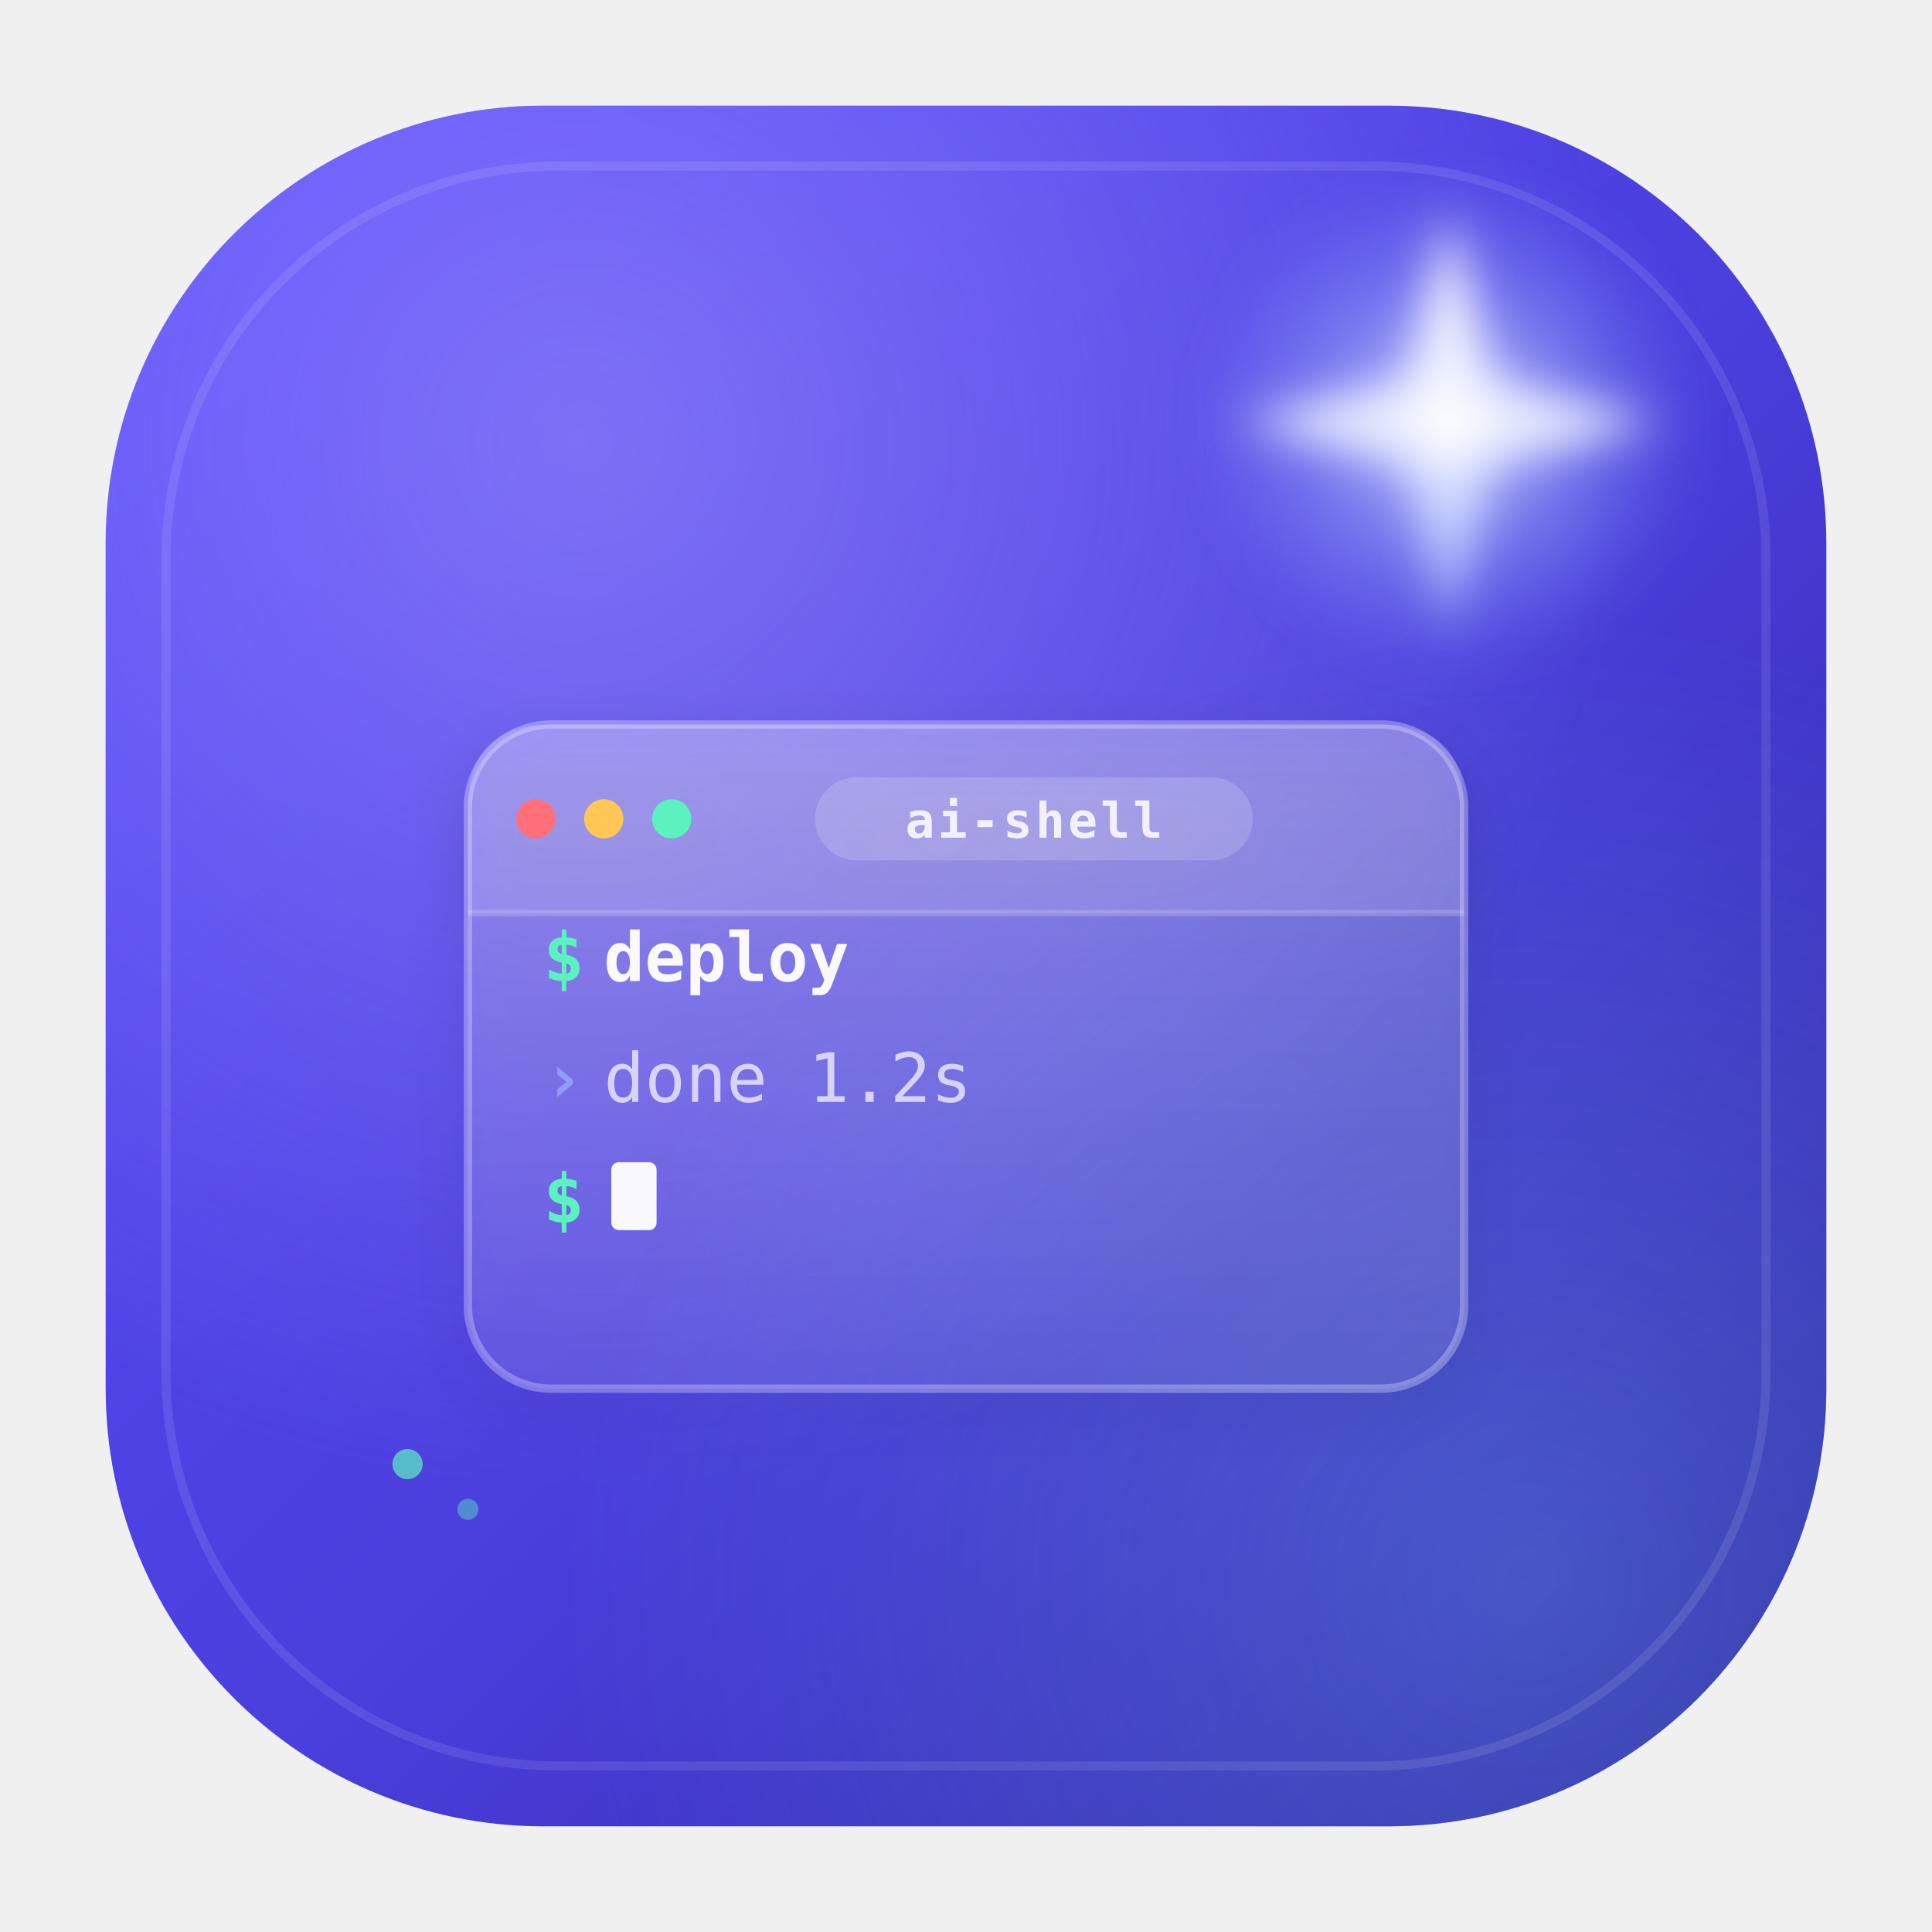
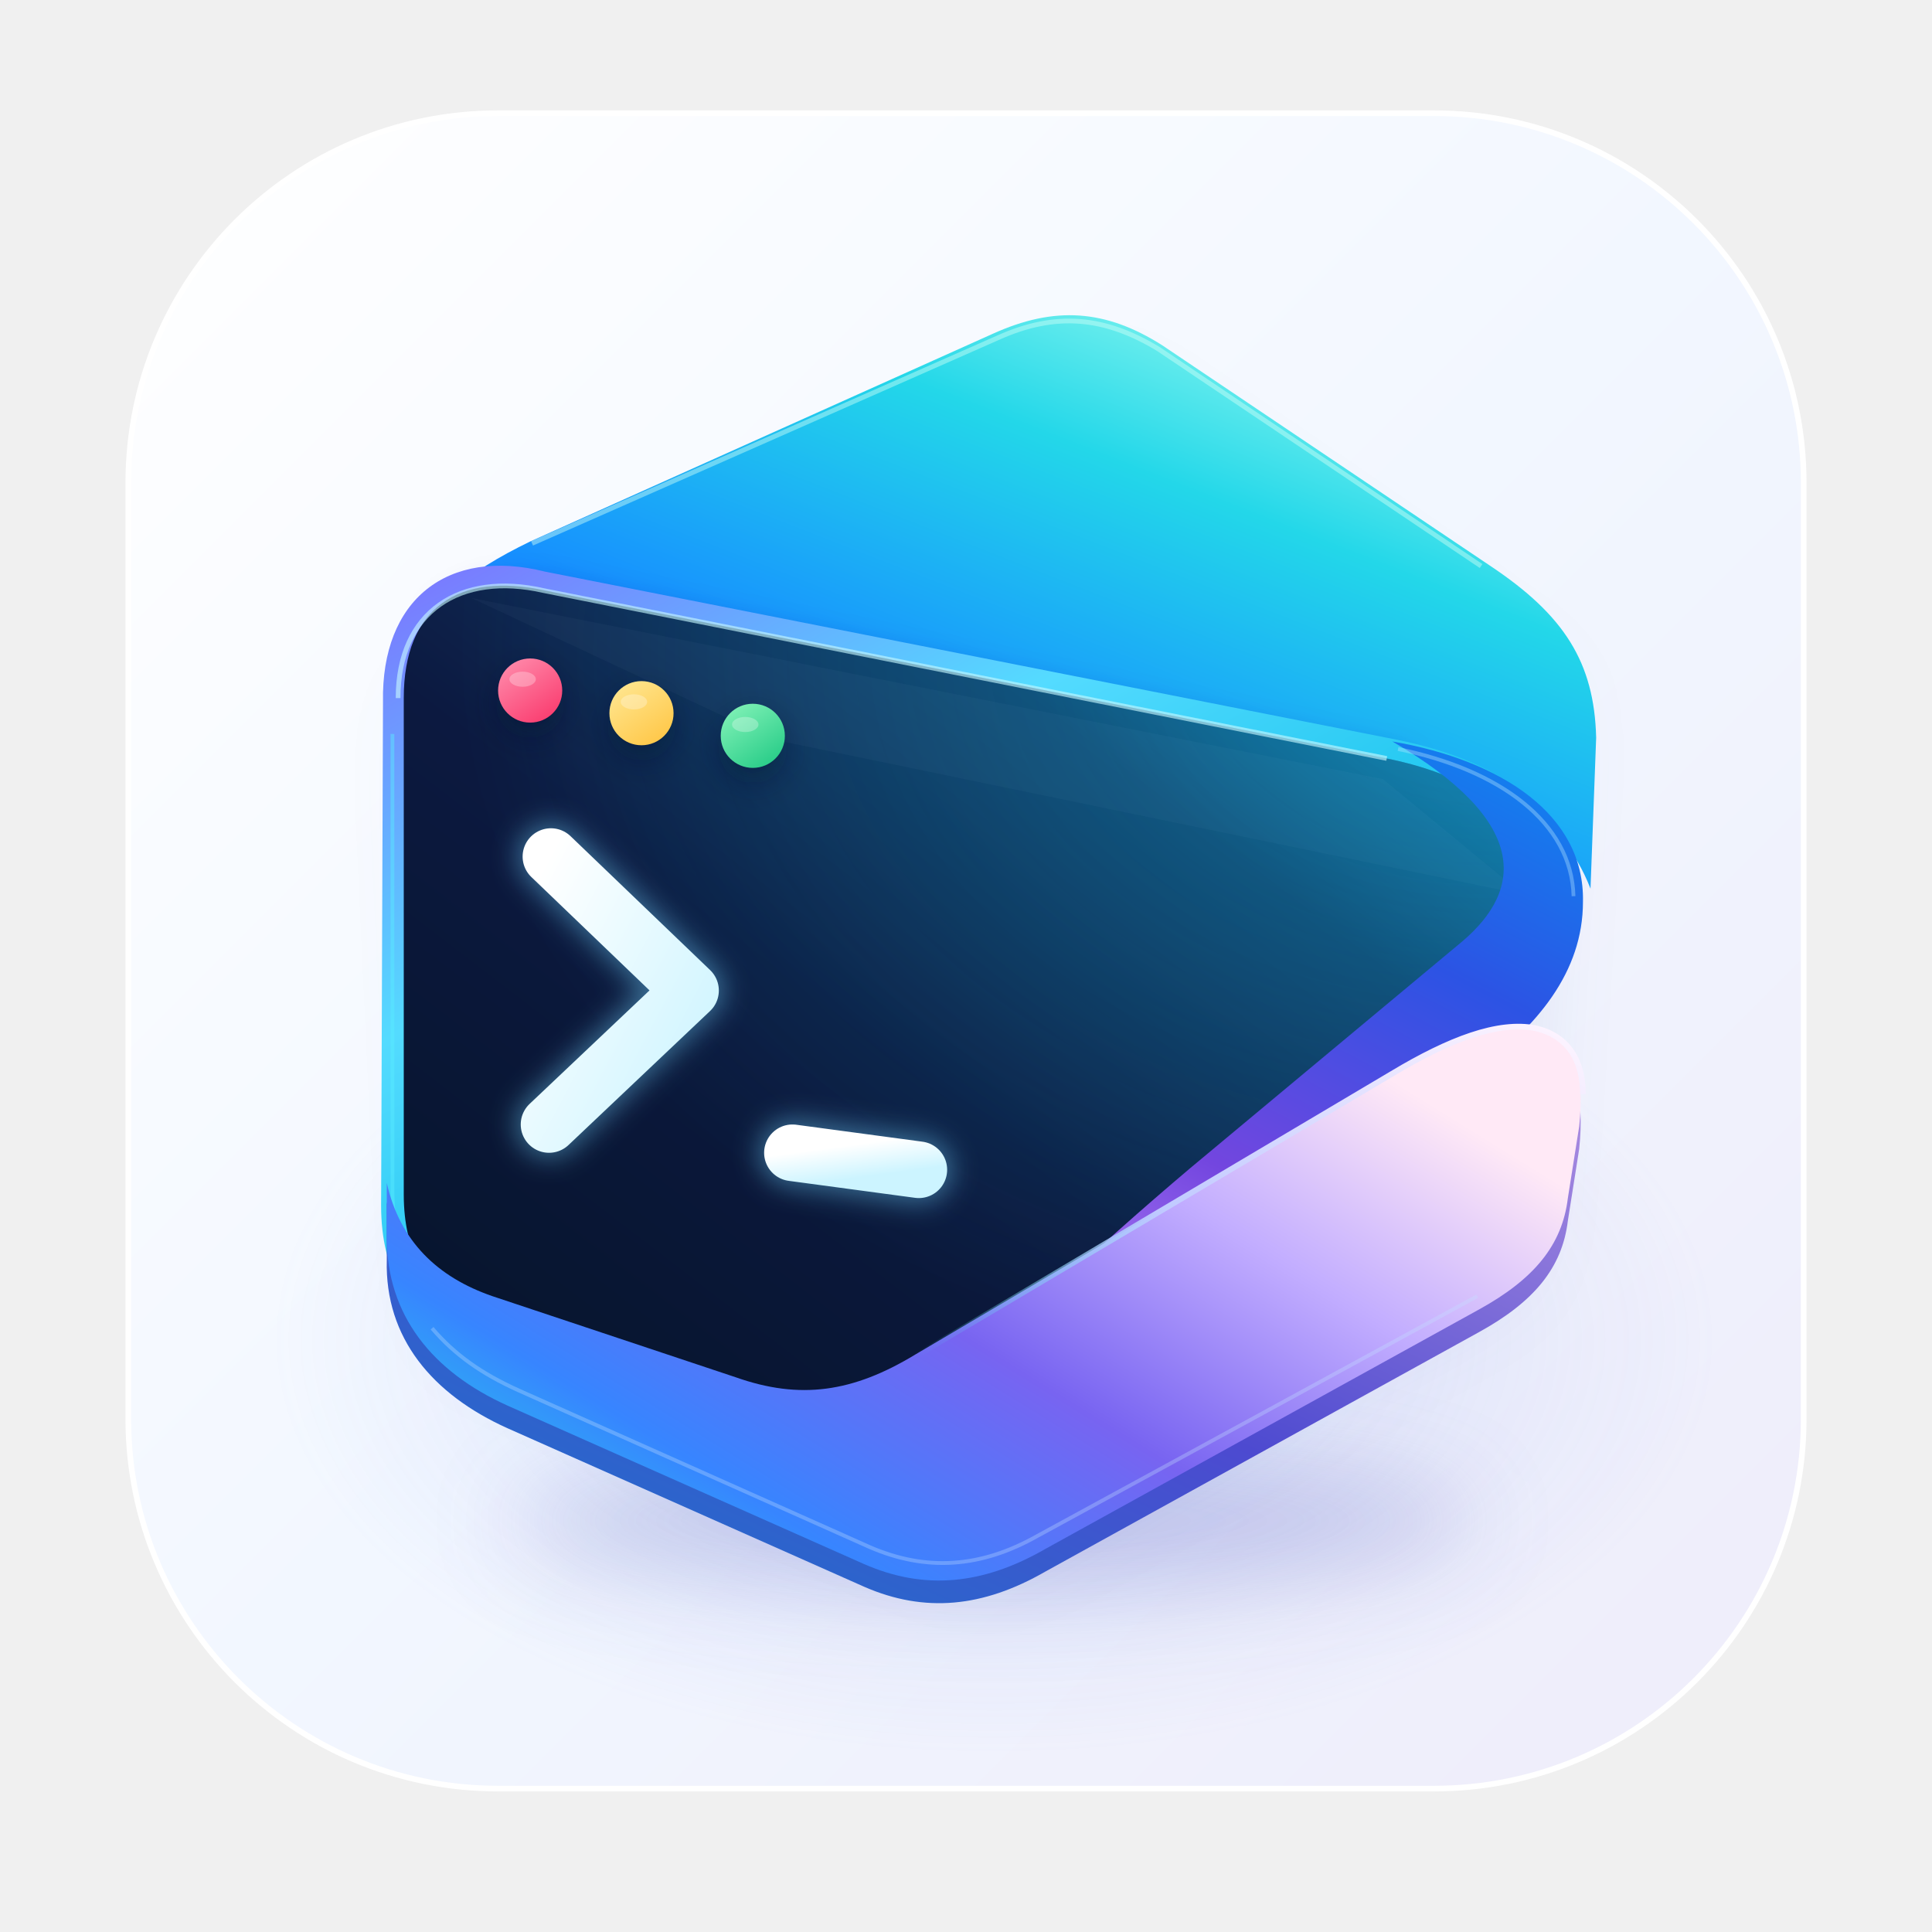
- <svg xmlns="http://www.w3.org/2000/svg" viewBox="0 0 256 256" width="256" height="256">
+ <svg xmlns="http://www.w3.org/2000/svg" width="1024" height="1024" viewBox="0 0 1024 1024">
  <defs>
-     <linearGradient id="bg" x1="0" y1="0" x2="1" y2="1">
-       <stop offset="0%" stop-color="#5a4dff" />
-       <stop offset="55%" stop-color="#4a3edb" />
-       <stop offset="100%" stop-color="#2b1f9c" />
+     <linearGradient id="tile" x1="0%" y1="0%" x2="100%" y2="100%">
+       <stop stop-color="#fff" />
+       <stop offset=".5" stop-color="#f2f7ff" />
+       <stop offset="1" stop-color="#eeecfa" />
    </linearGradient>
-     <radialGradient id="bgGlow" cx="28%" cy="20%" r="60%">
-       <stop offset="0%" stop-color="#a89bff" stop-opacity="0.5" />
-       <stop offset="100%" stop-color="#a89bff" stop-opacity="0" />
+     <radialGradient id="halo">
+       <stop stop-color="#7491ef" stop-opacity=".24" />
+       <stop offset="1" stop-color="#7491ef" stop-opacity="0" />
    </radialGradient>
-     <radialGradient id="bgGlow2" cx="82%" cy="85%" r="55%">
-       <stop offset="0%" stop-color="#7ad9ff" stop-opacity="0.25" />
-       <stop offset="100%" stop-color="#7ad9ff" stop-opacity="0" />
+     <linearGradient id="roof" x1="5%" y1="100%" x2="85%" y2="0%">
+       <stop stop-color="#504fff" />
+       <stop offset=".37" stop-color="#168fff" />
+       <stop offset=".72" stop-color="#23d7e9" />
+       <stop offset="1" stop-color="#a2fff0" />
+     </linearGradient>
+     <linearGradient id="screen" x1="5%" y1="90%" x2="95%" y2="5%">
+       <stop stop-color="#07152e" />
+       <stop offset=".4" stop-color="#0c1940" />
+       <stop offset=".72" stop-color="#103966" />
+       <stop offset="1" stop-color="#137fb5" />
+     </linearGradient>
+     <radialGradient id="screenLight" cx="95%" cy="8%" r="90%">
+       <stop stop-color="#13d4ed" stop-opacity=".3" />
+       <stop offset="1" stop-color="#13d4ed" stop-opacity="0" />
    </radialGradient>
-     <linearGradient id="window" x1="0" y1="0" x2="0" y2="1">
-       <stop offset="0%" stop-color="#ffffff" stop-opacity="0.22" />
-       <stop offset="100%" stop-color="#ffffff" stop-opacity="0.08" />
+     <linearGradient id="rim" x1="0%" y1="0%" x2="75%" y2="100%">
+       <stop stop-color="#7d72ff" />
+       <stop offset=".35" stop-color="#54dbff" />
+       <stop offset=".65" stop-color="#14c2ec" />
+       <stop offset="1" stop-color="#4250df" />
    </linearGradient>
-     <linearGradient id="spark" x1="0" y1="0" x2="0" y2="1">
-       <stop offset="0%" stop-color="#ffffff" />
-       <stop offset="55%" stop-color="#e6ecff" />
-       <stop offset="100%" stop-color="#9ab0ff" />
+     <linearGradient id="turn" x1="80%" y1="0%" x2="30%" y2="100%">
+       <stop stop-color="#137fef" />
+       <stop offset=".28" stop-color="#2c53e4" />
+       <stop offset=".65" stop-color="#7346df" />
+       <stop offset="1" stop-color="#bf8cfb" />
    </linearGradient>
-     <radialGradient id="sparkGlow" cx="50%" cy="50%" r="50%">
-       <stop offset="0%" stop-color="#dde4ff" stop-opacity="0.85" />
-       <stop offset="100%" stop-color="#7d92ff" stop-opacity="0" />
-     </radialGradient>
-     <filter id="softGlow" x="-50%" y="-50%" width="200%" height="200%">
-       <feGaussianBlur stdDeviation="3" />
+     <linearGradient id="ribbon" x1="0%" y1="85%" x2="90%" y2="18%">
+       <stop stop-color="#22dbe5" />
+       <stop offset=".22" stop-color="#3785ff" />
+       <stop offset=".5" stop-color="#7864f1" />
+       <stop offset=".76" stop-color="#c2adff" />
+       <stop offset="1" stop-color="#ffe9f6" />
+     </linearGradient>
+     <linearGradient id="thickness" x1="0%" y1="100%" x2="100%" y2="0%">
+       <stop stop-color="#1477c9" />
+       <stop offset=".5" stop-color="#4d4ad0" />
+       <stop offset="1" stop-color="#b594e2" />
+     </linearGradient>
+     <linearGradient id="lip" x1="0%" y1="100%" x2="100%" y2="0%">
+       <stop stop-color="#4adeee" stop-opacity="0" />
+       <stop offset=".4" stop-color="#bfc9ff" />
+       <stop offset="1" stop-color="#fff5ff" />
+     </linearGradient>
+     <linearGradient id="glyph" x1="0%" y1="0%" x2="100%" y2="100%">
+       <stop stop-color="#fff" />
+       <stop offset="1" stop-color="#ccf4ff" />
+     </linearGradient>
+     <linearGradient id="red" x1="0%" y1="0%" x2="70%" y2="100%">
+       <stop stop-color="#ff91b0" />
+       <stop offset="1" stop-color="#fa3f71" />
+     </linearGradient>
+     <linearGradient id="yellow" x1="0%" y1="0%" x2="70%" y2="100%">
+       <stop stop-color="#ffe997" />
+       <stop offset="1" stop-color="#ffc84a" />
+     </linearGradient>
+     <linearGradient id="green" x1="0%" y1="0%" x2="70%" y2="100%">
+       <stop stop-color="#89f5bb" />
+       <stop offset="1" stop-color="#2acd89" />
+     </linearGradient>
+     <filter id="blur" x="-60%" y="-80%" width="220%" height="260%">
+       <feGaussianBlur stdDeviation="24" />
    </filter>
-     <filter id="winShadow" x="-20%" y="-20%" width="140%" height="140%">
-       <feGaussianBlur in="SourceAlpha" stdDeviation="4" />
-       <feOffset dy="3" />
-       <feComponentTransfer>
-         <feFuncA type="linear" slope="0.4" />
-       </feComponentTransfer>
-       <feMerge>
-         <feMergeNode />
-         <feMergeNode in="SourceGraphic" />
-       </feMerge>
+     <filter id="soft" x="-50%" y="-50%" width="200%" height="200%">
+       <feGaussianBlur stdDeviation="8" />
    </filter>
+     <filter id="glow" x="-50%" y="-50%" width="200%" height="200%">
+       <feGaussianBlur stdDeviation="7" />
+     </filter>
+     <clipPath id="face">
+       <path d="M214 370 C214 322 243 303 289 313 L735 402 C784 412 815 435 815 474 C815 500 799 522 774 543 L480 729 C451 748 421 751 389 740 L253 695 C226 686 214 664 214 633Z" />
+     </clipPath>
  </defs>
-   <rect x="14" y="14" width="228" height="228" rx="58" ry="58" fill="url(#bg)" />
-   <rect x="14" y="14" width="228" height="228" rx="58" ry="58" fill="url(#bgGlow)" />
-   <rect x="14" y="14" width="228" height="228" rx="58" ry="58" fill="url(#bgGlow2)" />
-   <rect x="22" y="22" width="212" height="212" rx="52" ry="52" fill="none" stroke="#ffffff" stroke-opacity="0.1" stroke-width="1.2" />
-   <g filter="url(#winShadow)">
-     <rect x="62" y="96" width="132" height="88" rx="11" ry="11" fill="url(#window)" stroke="#ffffff" stroke-opacity="0.28" stroke-width="1.1" />
-     <path d="M 62 107 L 62 121 L 194 121 L 194 107 Q 194 96 183 96 L 73 96 Q 62 96 62 107 Z" fill="#ffffff" fill-opacity="0.12" />
-     <line x1="62" y1="121" x2="194" y2="121" stroke="#ffffff" stroke-opacity="0.18" stroke-width="0.8" />
-     <circle cx="71" cy="108.5" r="2.6" fill="#ff6f7a" />
-     <circle cx="80" cy="108.5" r="2.6" fill="#ffc857" />
-     <circle cx="89" cy="108.5" r="2.6" fill="#5cf2c0" />
-     <rect x="108" y="103" width="58" height="11" rx="5.5" fill="#ffffff" fill-opacity="0.16" />
-     <text x="137" y="111" font-family="ui-monospace, SFMono-Regular, Menlo, monospace" font-size="6.5" fill="#ffffff" fill-opacity="0.85" text-anchor="middle" font-weight="600" letter-spacing="0.4">ai-shell</text>
+   <rect x="68" y="60" width="888" height="888" rx="196" fill="url(#tile)" stroke="#fff" stroke-width="3" />
+   <ellipse cx="527" cy="710" rx="382" ry="220" fill="url(#halo)" />
+   <ellipse cx="526" cy="806" rx="255" ry="35" fill="#4b4db5" opacity=".22" filter="url(#blur)" />
+   <path d="M234 378 L580 210 L815 372 L797 670 L523 825 L249 700Z" fill="#405cae" opacity=".16" filter="url(#blur)" />
+   <path d="M217 350 C224 321 248 303 281 287 L526 177 C559 162 586 164 616 183 L790 300 C829 326 845 351 846 391 L843 471 C827 430 792 412 747 403 L285 312 C256 306 231 318 217 350Z" fill="url(#roof)" />
+   <path d="M282 288 L529 179 C560 165 586 168 614 185 L785 300" fill="none" stroke="#d0fff6" stroke-opacity=".45" stroke-width="2.5" />
+   <path d="M235 334 C250 316 272 314 297 319 L745 410" fill="none" stroke="#1c319b" stroke-opacity=".45" stroke-width="12" filter="url(#soft)" />
+   <path d="M203 372 C202 318 237 290 289 303 L740 392 C800 404 837 434 836 478 C835 512 814 539 783 562 L484 746 C451 767 417 767 384 756 L248 710 C216 699 202 674 202 639Z" fill="url(#rim)" />
+   <path d="M214 370 C214 322 243 303 289 313 L735 402 C784 412 815 435 815 474 C815 500 799 522 774 543 L480 729 C451 748 421 751 389 740 L253 695 C226 686 214 664 214 633Z" fill="url(#screen)" />
+   <g clip-path="url(#face)">
+     <rect x="212" y="310" width="607" height="439" fill="url(#screenLight)" />
+     <path d="M250 317 L733 413 L807 474 L410 392Z" fill="#c6e8ff" opacity=".035" />
  </g>
-   <g transform="translate(72 130)">
-     <text x="0" y="0" font-family="ui-monospace, SFMono-Regular, Menlo, monospace" font-size="9" font-weight="700" fill="#5cf2c0">$</text>
-     <text x="8" y="0" font-family="ui-monospace, SFMono-Regular, Menlo, monospace" font-size="9" font-weight="600" fill="#ffffff" fill-opacity="0.95">deploy</text>
-     <text x="0" y="16" font-family="ui-monospace, SFMono-Regular, Menlo, monospace" font-size="9" font-weight="700" fill="#9aa6ff" fill-opacity="0.8">›</text>
-     <text x="8" y="16" font-family="ui-monospace, SFMono-Regular, Menlo, monospace" font-size="9" font-weight="500" fill="#ffffff" fill-opacity="0.7">done 1.2s</text>
-     <text x="0" y="32" font-family="ui-monospace, SFMono-Regular, Menlo, monospace" font-size="9" font-weight="700" fill="#5cf2c0">$</text>
-     <rect x="9" y="24" width="6" height="9" rx="1" fill="#ffffff" opacity="0.95" />
+   <path d="M211 370 C211 324 244 303 288 313 L735 402" fill="none" stroke="#c7f9ff" stroke-opacity=".62" stroke-width="2.5" />
+   <path d="M208 389 L208 630 C208 663 219 685 246 696" fill="none" stroke="#5aedff" stroke-opacity=".45" stroke-width="2" />
+   <path d="M738 393 C796 403 840 432 839 478 C839 515 815 544 782 568 L495 749 C533 706 579 663 631 619 L775 499 C808 471 810 435 738 393Z" fill="url(#turn)" />
+   <path d="M741 397 C795 408 833 436 834 475" fill="none" stroke="#b2e6ff" stroke-opacity=".38" stroke-width="2" />
+   <path d="M205 637 C210 670 230 688 261 699 L388 742 C424 754 451 750 485 730 L738 581 C768 563 795 553 814 557 C835 562 840 580 837 609 L831 647 C828 672 813 690 784 706 L554 833 C521 852 490 855 458 841 L269 757 C229 739 204 709 205 668Z" fill="url(#thickness)" />
+   <path d="M205 627 C212 658 232 677 261 687 L390 730 C424 742 452 738 485 718 L738 569 C768 551 794 541 814 545 C835 550 840 569 837 597 L831 635 C828 660 813 678 784 694 L554 821 C521 840 490 843 458 829 L269 745 C229 727 205 697 205 656Z" fill="url(#ribbon)" />
+   <path d="M485 719 L738 569 C768 551 794 541 814 545 C831 549 839 562 839 580" fill="none" stroke="url(#lip)" stroke-width="3" />
+   <path d="M229 704 C241 718 255 728 275 737 L461 820 C491 833 520 831 550 814 L783 687" fill="none" stroke="#c1dfff" stroke-opacity=".32" stroke-width="2" />
+   <g fill="#000c28" opacity=".35" filter="url(#soft)">
+     <circle cx="281" cy="373" r="18" />
+     <circle cx="340" cy="385" r="18" />
+     <circle cx="399" cy="397" r="18" />
  </g>
-   <g transform="translate(192 56)">
-     <circle cx="0" cy="0" r="34" fill="url(#sparkGlow)" filter="url(#softGlow)" />
-     <g filter="url(#softGlow)">
-       <path d="M 0 -28 L 5.5 -5.5 L 28 0 L 5.5 5.5 L 0 28 L -5.5 5.5 L -28 0 L -5.5 -5.5 Z" fill="url(#spark)" />
-       <circle cx="0" cy="0" r="4.5" fill="#ffffff" />
-       <circle cx="0" cy="0" r="1.8" fill="#ffffff" />
-     </g>
+   <circle cx="281" cy="366" r="17" fill="url(#red)" />
+   <circle cx="340" cy="378" r="17" fill="url(#yellow)" />
+   <circle cx="399" cy="390" r="17" fill="url(#green)" />
+   <g fill="#fff" opacity=".28">
+     <ellipse cx="277" cy="360" rx="7" ry="4" />
+     <ellipse cx="336" cy="372" rx="7" ry="4" />
+     <ellipse cx="395" cy="384" rx="7" ry="4" />
  </g>
-   <g opacity="0.7">
-     <circle cx="54" cy="194" r="2" fill="#5cf2c0" />
-     <circle cx="62" cy="200" r="1.4" fill="#5cf2c0" opacity="0.6" />
+   <g fill="none" stroke="#74d5ff" stroke-width="35" stroke-linecap="round" stroke-linejoin="round" opacity=".45" filter="url(#glow)">
+     <path d="M292 454 L366 525 L291 596" />
+     <path d="M420 611 L487 620" />
+   </g>
+   <g fill="none" stroke="url(#glyph)" stroke-width="30" stroke-linecap="round" stroke-linejoin="round">
+     <path d="M292 454 L366 525 L291 596" />
+     <path d="M420 611 L487 620" />
  </g>
</svg>
